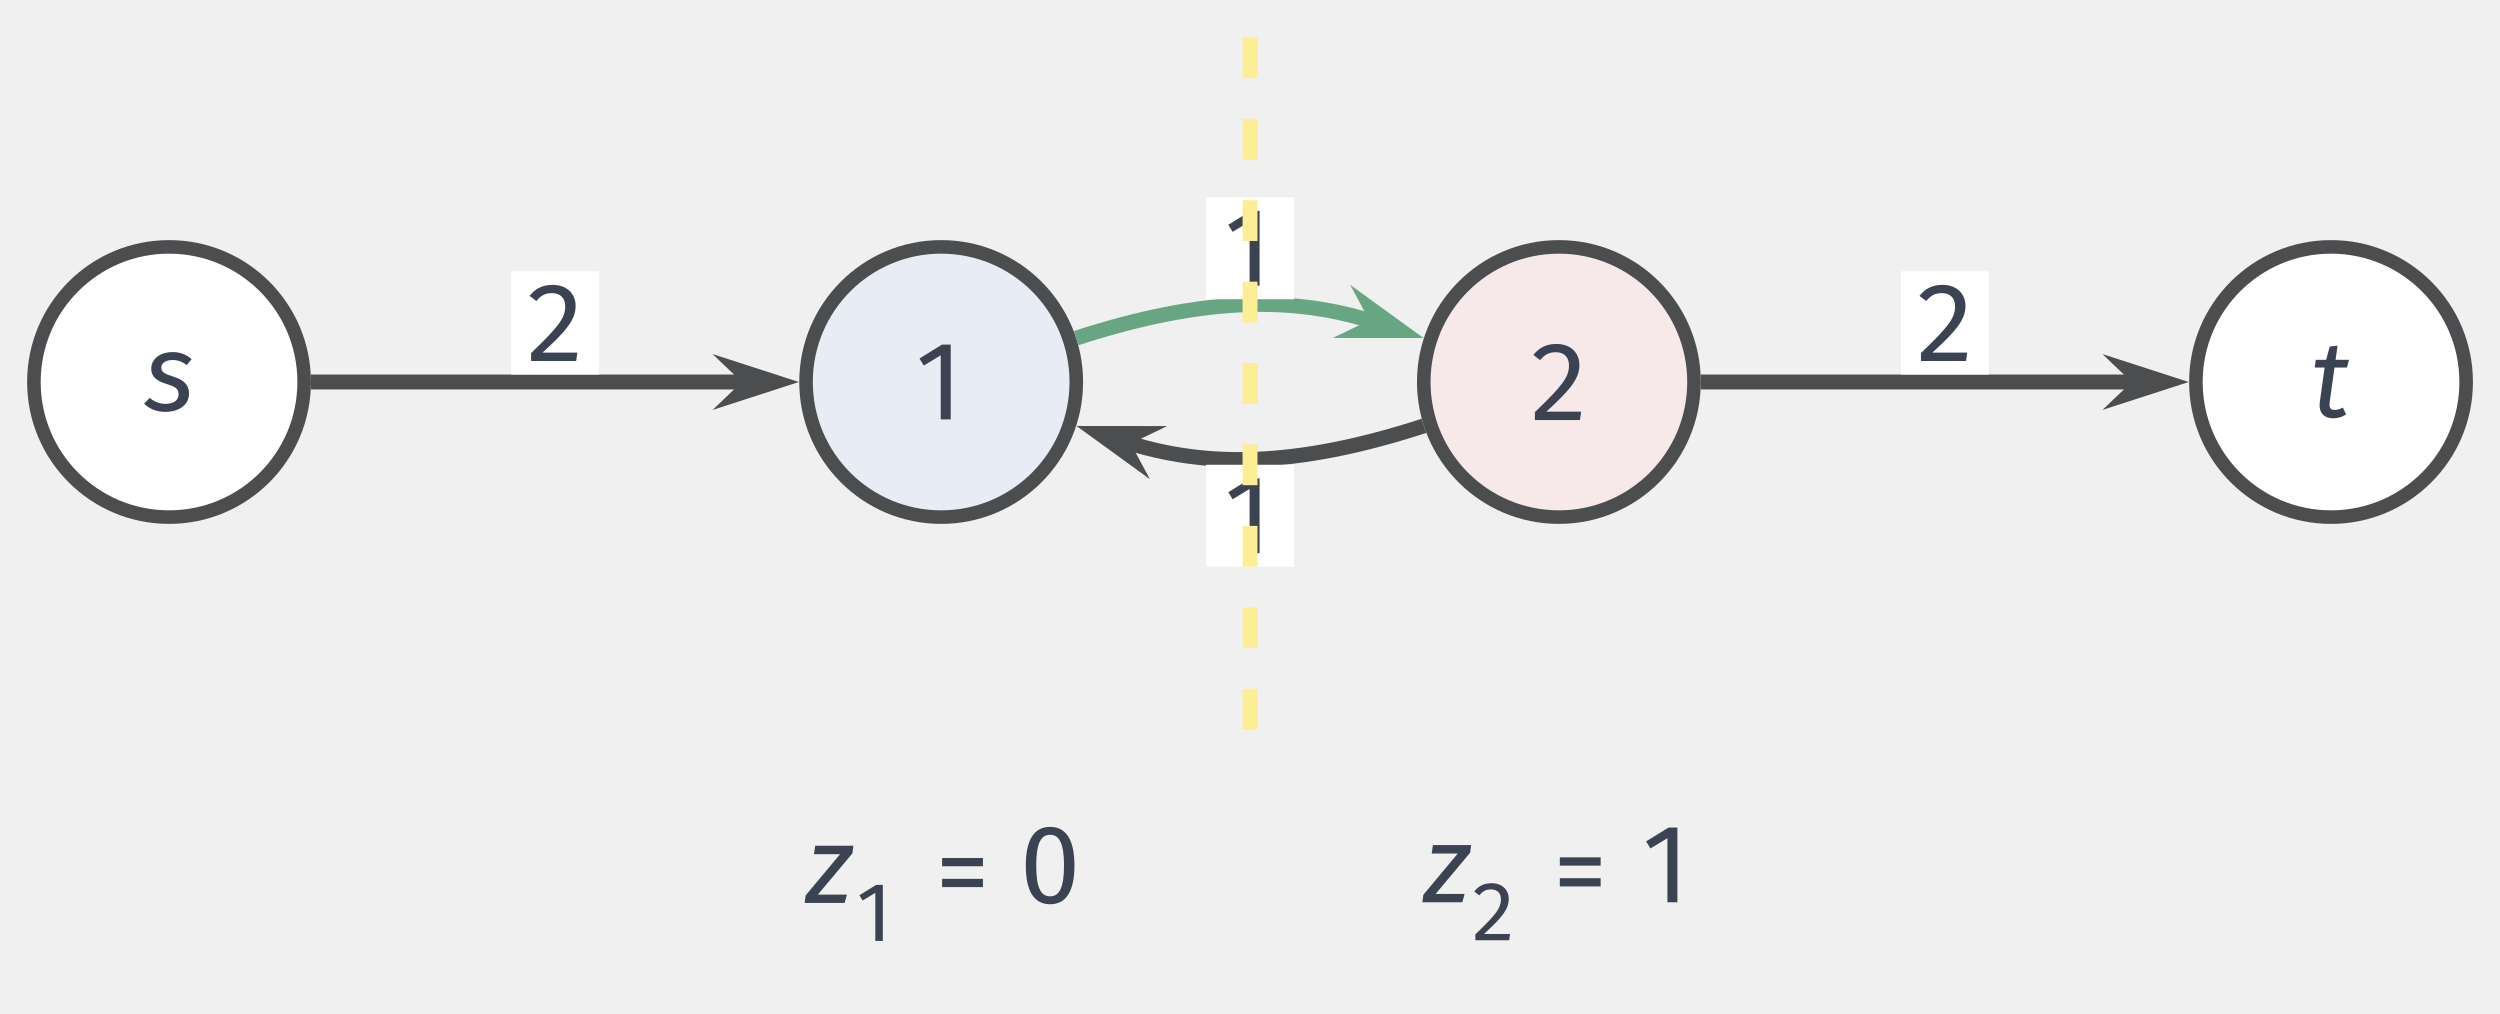
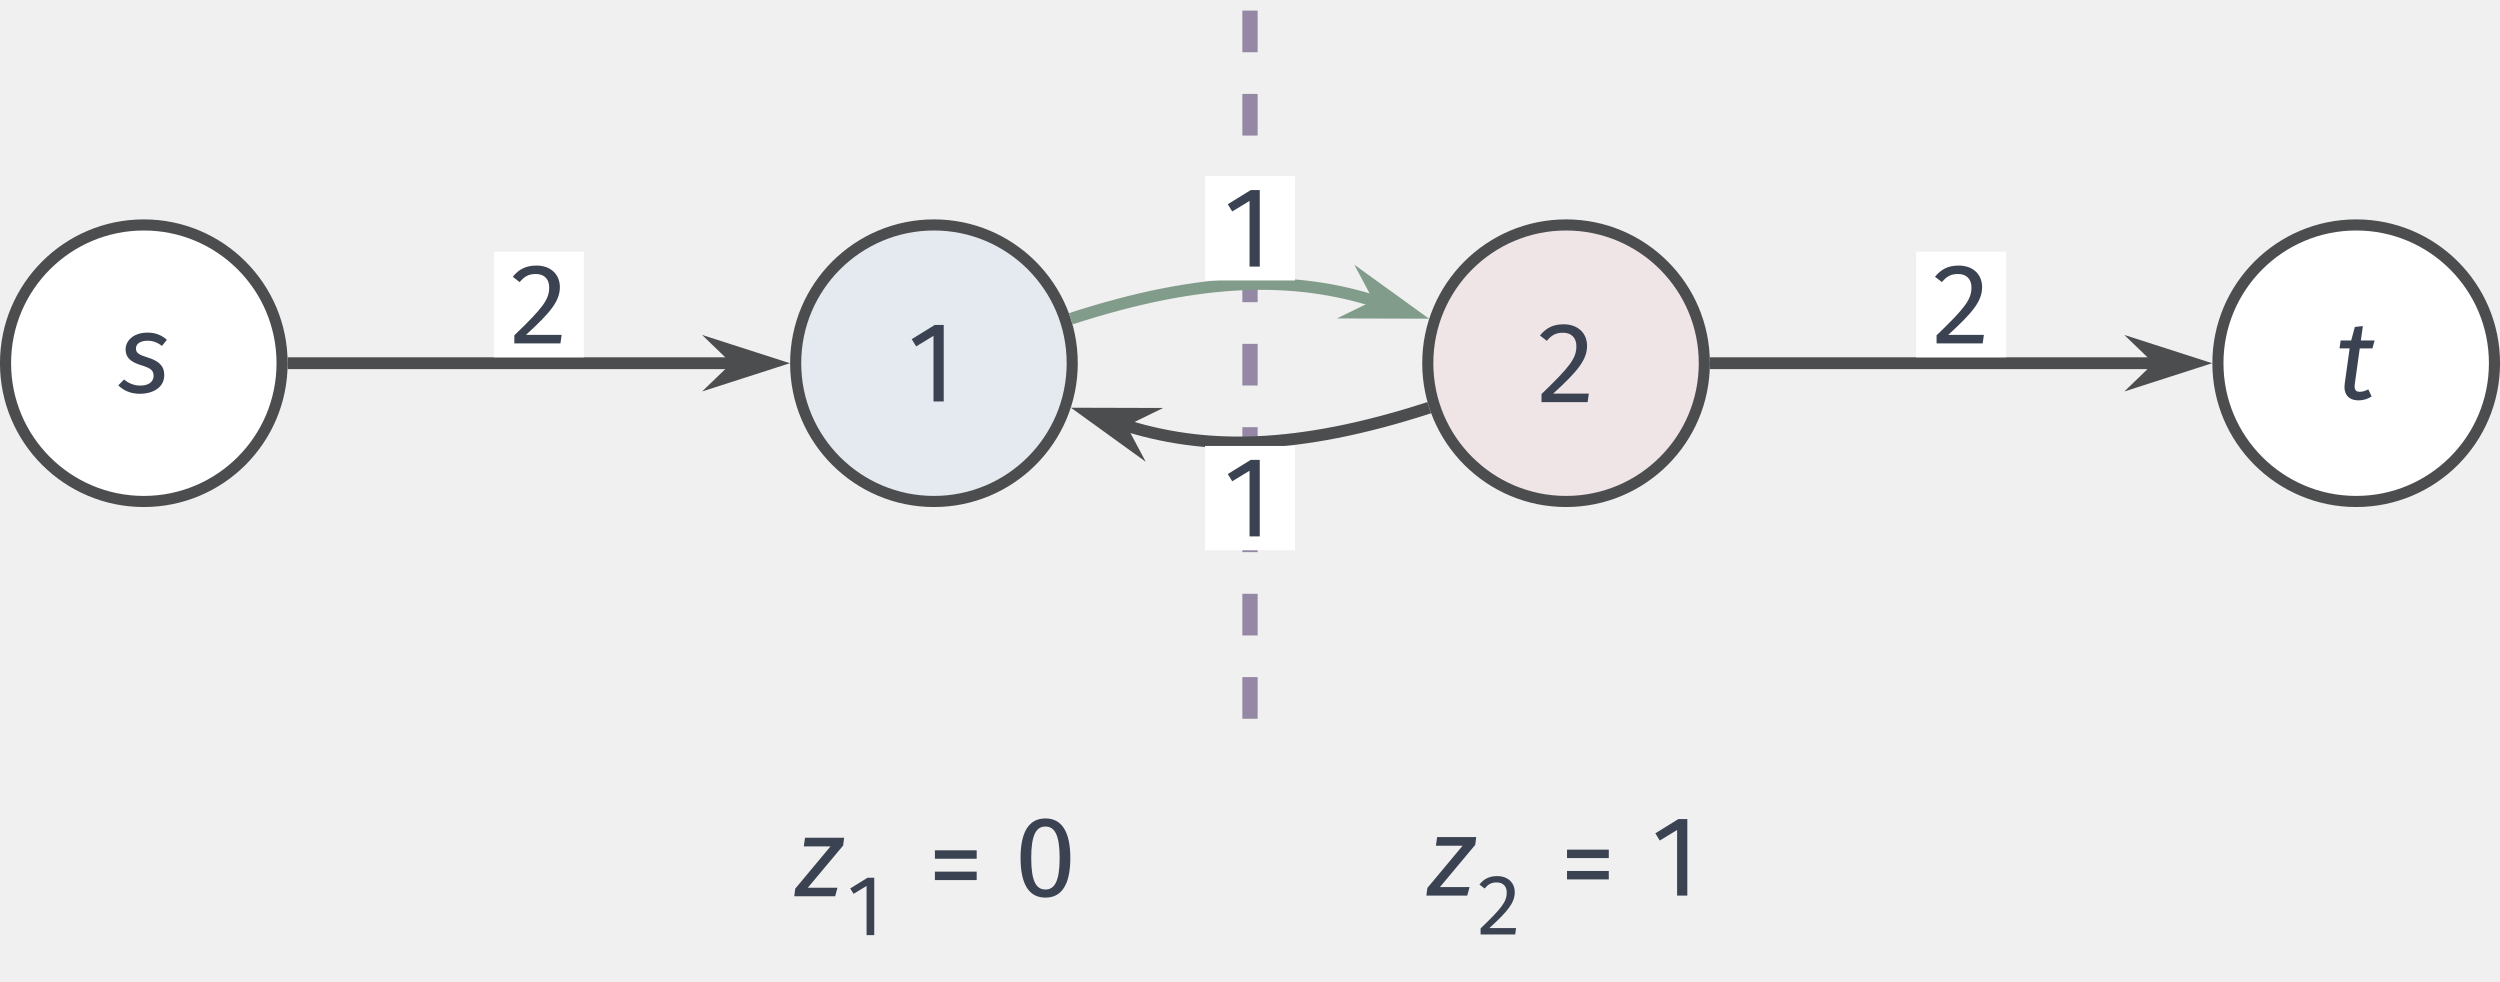
- <svg xmlns="http://www.w3.org/2000/svg" xmlns:xlink="http://www.w3.org/1999/xlink" version="1.1" width="183.56" height="74.4" viewBox="0 0 183.56 74.4">
+ <svg xmlns="http://www.w3.org/2000/svg" xmlns:xlink="http://www.w3.org/1999/xlink" version="1.1" width="179.38" height="70.42" viewBox="0 0 179.38 70.42">
  <defs>
    <path id="font_1_1221" d="M.293 .539C.156 .539 .094 .459 .094 .389 .094 .317 .134 .276 .235 .245 .319 .219 .346 .201 .346 .148 .346 .113 .32 .062 .227 .062 .168 .062 .119 .084 .08 .117L.028 .064C.069 .024 .131-.012 .223-.012 .333-.012 .442 .04 .442 .157 .442 .24 .392 .284 .293 .315 .222 .337 .187 .353 .187 .395 .187 .439 .228 .466 .292 .466 .338 .466 .382 .45 .421 .419L.466 .474C.421 .514 .366 .539 .293 .539Z" />
    <path id="font_1_18" d="M.276 0H.368V.689H.287L.08 .561 .12 .496 .276 .591V0Z" />
    <path id="font_1_19" d="M.258 .701C.163 .701 .099 .667 .045 .6L.107 .552C.15 .603 .187 .625 .253 .625 .328 .625 .373 .579 .373 .504 .373 .395 .315 .319 .059 .073V0H.474L.485 .077H.164C.389 .282 .469 .383 .469 .508 .469 .617 .391 .701 .258 .701Z" />
    <path id="font_1_1222" d="M.217 .456H.331L.351 .527H.227L.245 .657 .173 .649 .14 .527H.045L.035 .456H.126L.082 .141C.068 .043 .116-.012 .207-.012 .247-.012 .286-.001 .324 .023L.294 .087C.266 .073 .244 .065 .218 .065 .179 .065 .165 .086 .173 .139L.217 .456Z" />
    <path id="font_1_1228" d="M.476 .527H.124L.113 .449H.353L.036 .069 .027 0H.395L.416 .077H.149L.467 .457 .476 .527Z" />
    <path id="font_1_30" d="M.062 .146H.438V.222H.062V.146M.062 .338H.438V.414H.062V.338Z" />
    <path id="font_1_17" d="M.28 .628C.363 .628 .408 .552 .408 .345 .408 .137 .363 .061 .28 .061 .196 .061 .152 .137 .152 .345 .152 .552 .196 .628 .28 .628M.28 .701C.13 .701 .056 .578 .056 .345 .056 .112 .13-.012 .28-.012 .43-.012 .504 .112 .504 .345 .504 .577 .43 .701 .28 .701Z" />
  </defs>
-   <path transform="matrix(1,0,0,-1,91.782,28.048)" d="M-69.45 0C-69.45 5.479-73.892 9.921-79.371 9.921-84.851 9.921-89.293 5.479-89.293 0-89.293-5.479-84.851-9.921-79.371-9.921-73.892-9.921-69.45-5.479-69.45 0ZM-79.371 0" fill="#ffffff" />
-   <path transform="matrix(1,0,0,-1,91.782,28.048)" stroke-width=".996" stroke-linecap="butt" stroke-miterlimit="10" stroke-linejoin="miter" fill="none" stroke="#4c4d4f" d="M-69.45 0C-69.45 5.479-73.892 9.921-79.371 9.921-84.851 9.921-89.293 5.479-89.293 0-89.293-5.479-84.851-9.921-79.371-9.921-73.892-9.921-69.45-5.479-69.45 0ZM-79.371 0" />
-   <use data-text="𝑠" xlink:href="#font_1_1221" transform="matrix(7.9701,0,0,-7.9701,10.355,30.148)" fill="#3b4252" />
-   <path transform="matrix(1,0,0,-1,91.782,28.048)" d="M-12.756 0C-12.756 5.479-17.198 9.921-22.678 9.921-28.157 9.921-32.599 5.479-32.599 0-32.599-5.479-28.157-9.921-22.678-9.921-17.198-9.921-12.756-5.479-12.756 0ZM-22.678 0" fill="#e7ecf5" />
-   <path transform="matrix(1,0,0,-1,91.782,28.048)" stroke-width=".996" stroke-linecap="butt" stroke-miterlimit="10" stroke-linejoin="miter" fill="none" stroke="#4c4d4f" d="M-12.756 0C-12.756 5.479-17.198 9.921-22.678 9.921-28.157 9.921-32.599 5.479-32.599 0-32.599-5.479-28.157-9.921-22.678-9.921-17.198-9.921-12.756-5.479-12.756 0ZM-22.678 0" />
-   <use data-text="1" xlink:href="#font_1_18" transform="matrix(7.9701,0,0,-7.9701,66.873,30.794)" fill="#3b4252" />
-   <path transform="matrix(1,0,0,-1,91.782,28.048)" d="M32.599 0C32.599 5.479 28.157 9.921 22.678 9.921 17.198 9.921 12.756 5.479 12.756 0 12.756-5.479 17.198-9.921 22.678-9.921 28.157-9.921 32.599-5.479 32.599 0ZM22.678 0" fill="#f7e8e9" />
-   <path transform="matrix(1,0,0,-1,91.782,28.048)" stroke-width=".996" stroke-linecap="butt" stroke-miterlimit="10" stroke-linejoin="miter" fill="none" stroke="#4c4d4f" d="M32.599 0C32.599 5.479 28.157 9.921 22.678 9.921 17.198 9.921 12.756 5.479 12.756 0 12.756-5.479 17.198-9.921 22.678-9.921 28.157-9.921 32.599-5.479 32.599 0ZM22.678 0" />
-   <use data-text="2" xlink:href="#font_1_19" transform="matrix(7.9701,0,0,-7.9701,112.228,30.842)" fill="#3b4252" />
-   <path transform="matrix(1,0,0,-1,91.782,28.048)" d="M89.293 0C89.293 5.479 84.851 9.921 79.371 9.921 73.892 9.921 69.45 5.479 69.45 0 69.45-5.479 73.892-9.921 79.371-9.921 84.851-9.921 89.293-5.479 89.293 0ZM79.371 0" fill="#ffffff" />
-   <path transform="matrix(1,0,0,-1,91.782,28.048)" stroke-width=".996" stroke-linecap="butt" stroke-miterlimit="10" stroke-linejoin="miter" fill="none" stroke="#4c4d4f" d="M89.293 0C89.293 5.479 84.851 9.921 79.371 9.921 73.892 9.921 69.45 5.479 69.45 0 69.45-5.479 73.892-9.921 79.371-9.921 84.851-9.921 89.293-5.479 89.293 0ZM79.371 0" />
-   <use data-text="𝑡" xlink:href="#font_1_1222" transform="matrix(7.9701,0,0,-7.9701,169.679,30.618)" fill="#3b4252" />
-   <path transform="matrix(1,0,0,-1,91.782,28.048)" stroke-width="1.096" stroke-linecap="butt" stroke-miterlimit="10" stroke-linejoin="miter" fill="none" stroke="#4c4d4f" d="M-68.952 0H-36.817" />
-   <path transform="matrix(1,0,0,-1,52.4487,28.048)" d="M4.501 0 1.897 .843 2.779 0 1.897-.843Z" fill="#4c4d4f" />
-   <path transform="matrix(1,0,0,-1,52.4487,28.048)" stroke-width="1.052" stroke-linecap="butt" stroke-miterlimit="10" stroke-linejoin="miter" fill="none" stroke="#4c4d4f" d="M4.501 0 1.897 .843 2.779 0 1.897-.843Z" />
-   <path transform="matrix(1,0,0,-1,91.782,28.048)" d="M-54.252 .548H-47.796V8.128H-54.252Z" fill="#ffffff" />
-   <use data-text="2" xlink:href="#font_1_19" transform="matrix(7.9701,0,0,-7.9701,38.526,26.504)" fill="#3b4252" />
-   <path transform="matrix(1,0,0,-1,91.782,28.048)" stroke-width="1.096" stroke-linecap="butt" stroke-miterlimit="10" stroke-linejoin="miter" fill="none" stroke="#4c4d4f" d="M33.097 0H65.231" />
-   <path transform="matrix(1,0,0,-1,154.4974,28.048)" d="M4.501 0 1.897 .843 2.779 0 1.897-.843Z" fill="#4c4d4f" />
-   <path transform="matrix(1,0,0,-1,154.4974,28.048)" stroke-width="1.052" stroke-linecap="butt" stroke-miterlimit="10" stroke-linejoin="miter" fill="none" stroke="#4c4d4f" d="M4.501 0 1.897 .843 2.779 0 1.897-.843Z" />
-   <path transform="matrix(1,0,0,-1,91.782,28.048)" d="M47.796 .548H54.252V8.128H47.796Z" fill="#ffffff" />
-   <use data-text="2" xlink:href="#font_1_19" transform="matrix(7.9701,0,0,-7.9701,140.575,26.504)" fill="#3b4252" />
-   <path transform="matrix(1,0,0,-1,91.782,28.048)" stroke-width="1.096" stroke-linecap="butt" stroke-miterlimit="10" stroke-linejoin="miter" fill="none" stroke="#67a583" d="M-12.768 3.22C-3.297 6.297 3.297 6.297 9.23 4.369" />
-   <path transform="matrix(.95105,.309,.309,-.95105,98.61903,22.90129)" d="M4.501 0 1.897 .843 2.779 0 1.897-.843Z" fill="#67a583" />
-   <path transform="matrix(.95105,.309,.309,-.95105,98.61903,22.90129)" stroke-width="1.052" stroke-linecap="butt" stroke-miterlimit="10" stroke-linejoin="miter" fill="none" stroke="#67a583" d="M4.501 0 1.897 .843 2.779 0 1.897-.843Z" />
-   <path transform="matrix(1,0,0,-1,91.782,28.048)" d="M-3.228 6.076H3.228V13.56H-3.228Z" fill="#ffffff" />
-   <use data-text="1" xlink:href="#font_1_18" transform="matrix(7.9701,0,0,-7.9701,89.55,20.976)" fill="#3b4252" />
-   <path transform="matrix(1,0,0,-1,91.782,28.048)" stroke-width="1.096" stroke-linecap="butt" stroke-miterlimit="10" stroke-linejoin="miter" fill="none" stroke="#4c4d4f" d="M12.768-3.22C3.297-6.297-3.297-6.297-9.23-4.369" />
-   <path transform="matrix(-.95105,-.309,-.309,.95105,84.94496,33.19471)" d="M4.501 0 1.897 .843 2.779 0 1.897-.843Z" fill="#4c4d4f" />
-   <path transform="matrix(-.95105,-.309,-.309,.95105,84.94496,33.19471)" stroke-width="1.052" stroke-linecap="butt" stroke-miterlimit="10" stroke-linejoin="miter" fill="none" stroke="#4c4d4f" d="M4.501 0 1.897 .843 2.779 0 1.897-.843Z" />
-   <path transform="matrix(1,0,0,-1,91.782,28.048)" d="M-3.228-13.56H3.228V-6.076H-3.228Z" fill="#ffffff" />
-   <use data-text="1" xlink:href="#font_1_18" transform="matrix(7.9701,0,0,-7.9701,89.55,40.611)" fill="#3b4252" />
-   <path transform="matrix(1,0,0,-1,91.782,28.048)" stroke-width="1.096" stroke-linecap="butt" stroke-dasharray="2.989,2.989" stroke-miterlimit="10" stroke-linejoin="miter" fill="none" stroke="#fded95" d="M0-25.512V25.512" />
-   <use data-text="𝑧" xlink:href="#font_1_1228" transform="matrix(7.9701,0,0,-7.9701,58.866,66.29801)" fill="#3b4252" />
-   <use data-text="1" xlink:href="#font_1_18" transform="matrix(5.9776,0,0,-5.9776,62.62,69.088)" fill="#3b4252" />
-   <use data-text="=" xlink:href="#font_1_30" transform="matrix(7.9701,0,0,-7.9701,68.68,66.29801)" fill="#3b4252" />
-   <use data-text="0" xlink:href="#font_1_17" transform="matrix(7.9701,0,0,-7.9701,74.87277,66.29801)" fill="#3b4252" />
-   <use data-text="𝑧" xlink:href="#font_1_1228" transform="matrix(7.9701,0,0,-7.9701,104.221,66.25)" fill="#3b4252" />
-   <use data-text="2" xlink:href="#font_1_19" transform="matrix(5.9776,0,0,-5.9776,107.975,69.03999)" fill="#3b4252" />
-   <use data-text="=" xlink:href="#font_1_30" transform="matrix(7.9701,0,0,-7.9701,114.035,66.25)" fill="#3b4252" />
-   <use data-text="1" xlink:href="#font_1_18" transform="matrix(7.9701,0,0,-7.9701,120.2278,66.25)" fill="#3b4252" />
+   <path transform="matrix(1,0,0,-1,89.69,26.061)" stroke-width="1.096" stroke-linecap="butt" stroke-dasharray="2.989,2.989" stroke-miterlimit="10" stroke-linejoin="miter" fill="none" stroke="#9588a5" d="M0-25.512V25.512" />
+   <path transform="matrix(1,0,0,-1,89.69,26.061)" d="M-69.45 0C-69.45 5.479-73.892 9.921-79.371 9.921-84.851 9.921-89.293 5.479-89.293 0-89.293-5.479-84.851-9.921-79.371-9.921-73.892-9.921-69.45-5.479-69.45 0ZM-79.371 0" fill="#ffffff" />
+   <path transform="matrix(1,0,0,-1,89.69,26.061)" stroke-width=".797" stroke-linecap="butt" stroke-miterlimit="10" stroke-linejoin="miter" fill="none" stroke="#4c4d4f" d="M-69.45 0C-69.45 5.479-73.892 9.921-79.371 9.921-84.851 9.921-89.293 5.479-89.293 0-89.293-5.479-84.851-9.921-79.371-9.921-73.892-9.921-69.45-5.479-69.45 0ZM-79.371 0" />
+   <use data-text="𝑠" xlink:href="#font_1_1221" transform="matrix(7.9701,0,0,-7.9701,8.262999,28.161)" fill="#3b4252" />
+   <path transform="matrix(1,0,0,-1,89.69,26.061)" d="M-12.756 0C-12.756 5.479-17.198 9.921-22.678 9.921-28.157 9.921-32.599 5.479-32.599 0-32.599-5.479-28.157-9.921-22.678-9.921-17.198-9.921-12.756-5.479-12.756 0ZM-22.678 0" fill="#e5eaf0" />
+   <path transform="matrix(1,0,0,-1,89.69,26.061)" stroke-width=".797" stroke-linecap="butt" stroke-miterlimit="10" stroke-linejoin="miter" fill="none" stroke="#4c4d4f" d="M-12.756 0C-12.756 5.479-17.198 9.921-22.678 9.921-28.157 9.921-32.599 5.479-32.599 0-32.599-5.479-28.157-9.921-22.678-9.921-17.198-9.921-12.756-5.479-12.756 0ZM-22.678 0" />
+   <use data-text="1" xlink:href="#font_1_18" transform="matrix(7.9701,0,0,-7.9701,64.781,28.807)" fill="#3b4252" />
+   <path transform="matrix(1,0,0,-1,89.69,26.061)" d="M32.599 0C32.599 5.479 28.157 9.921 22.678 9.921 17.198 9.921 12.756 5.479 12.756 0 12.756-5.479 17.198-9.921 22.678-9.921 28.157-9.921 32.599-5.479 32.599 0ZM22.678 0" fill="#f0e5e6" />
+   <path transform="matrix(1,0,0,-1,89.69,26.061)" stroke-width=".797" stroke-linecap="butt" stroke-miterlimit="10" stroke-linejoin="miter" fill="none" stroke="#4c4d4f" d="M32.599 0C32.599 5.479 28.157 9.921 22.678 9.921 17.198 9.921 12.756 5.479 12.756 0 12.756-5.479 17.198-9.921 22.678-9.921 28.157-9.921 32.599-5.479 32.599 0ZM22.678 0" />
+   <use data-text="2" xlink:href="#font_1_19" transform="matrix(7.9701,0,0,-7.9701,110.136,28.855)" fill="#3b4252" />
+   <path transform="matrix(1,0,0,-1,89.69,26.061)" d="M89.293 0C89.293 5.479 84.851 9.921 79.371 9.921 73.892 9.921 69.45 5.479 69.45 0 69.45-5.479 73.892-9.921 79.371-9.921 84.851-9.921 89.293-5.479 89.293 0ZM79.371 0" fill="#ffffff" />
+   <path transform="matrix(1,0,0,-1,89.69,26.061)" stroke-width=".797" stroke-linecap="butt" stroke-miterlimit="10" stroke-linejoin="miter" fill="none" stroke="#4c4d4f" d="M89.293 0C89.293 5.479 84.851 9.921 79.371 9.921 73.892 9.921 69.45 5.479 69.45 0 69.45-5.479 73.892-9.921 79.371-9.921 84.851-9.921 89.293-5.479 89.293 0ZM79.371 0" />
+   <use data-text="𝑡" xlink:href="#font_1_1222" transform="matrix(7.9701,0,0,-7.9701,167.587,28.631)" fill="#3b4252" />
+   <path transform="matrix(1,0,0,-1,89.69,26.061)" stroke-width=".847" stroke-linecap="butt" stroke-miterlimit="10" stroke-linejoin="miter" fill="none" stroke="#4c4d4f" d="M-69.051 0H-36.813" />
+   <path transform="matrix(1,0,0,-1,50.45634,26.061)" d="M4.84 0 1.527 1.066 2.632 0 1.527-1.066Z" fill="#4c4d4f" />
+   <path transform="matrix(1,0,0,-1,50.45634,26.061)" stroke-width=".847" stroke-linecap="butt" stroke-miterlimit="10" stroke-linejoin="miter" fill="none" stroke="#4c4d4f" d="M4.84 0 1.527 1.066 2.632 0 1.527-1.066Z" />
+   <path transform="matrix(1,0,0,-1,89.69,26.061)" d="M-54.252 .423H-47.796V8.003H-54.252Z" fill="#ffffff" />
+   <use data-text="2" xlink:href="#font_1_19" transform="matrix(7.9701,0,0,-7.9701,36.434,24.641)" fill="#3b4252" />
+   <path transform="matrix(1,0,0,-1,89.69,26.061)" stroke-width=".847" stroke-linecap="butt" stroke-miterlimit="10" stroke-linejoin="miter" fill="none" stroke="#4c4d4f" d="M32.997 0H65.235" />
+   <path transform="matrix(1,0,0,-1,152.505,26.061)" d="M4.84 0 1.527 1.066 2.632 0 1.527-1.066Z" fill="#4c4d4f" />
+   <path transform="matrix(1,0,0,-1,152.505,26.061)" stroke-width=".847" stroke-linecap="butt" stroke-miterlimit="10" stroke-linejoin="miter" fill="none" stroke="#4c4d4f" d="M4.84 0 1.527 1.066 2.632 0 1.527-1.066Z" />
+   <path transform="matrix(1,0,0,-1,89.69,26.061)" d="M47.796 .423H54.252V8.003H47.796Z" fill="#ffffff" />
+   <use data-text="2" xlink:href="#font_1_19" transform="matrix(7.9701,0,0,-7.9701,138.483,24.641)" fill="#3b4252" />
+   <path transform="matrix(1,0,0,-1,89.69,26.061)" stroke-width=".847" stroke-linecap="butt" stroke-miterlimit="10" stroke-linejoin="miter" fill="none" stroke="#829c8b" d="M-12.863 3.189C-3.322 6.289 3.322 6.289 9.234 4.368" />
+   <path transform="matrix(.95107,.30899,.30899,-.95107,96.62171,20.94517)" d="M4.84 0 1.527 1.066 2.632 0 1.527-1.066Z" fill="#829c8b" />
+   <path transform="matrix(.95107,.30899,.30899,-.95107,96.62171,20.94517)" stroke-width=".847" stroke-linecap="butt" stroke-miterlimit="10" stroke-linejoin="miter" fill="none" stroke="#829c8b" d="M4.84 0 1.527 1.066 2.632 0 1.527-1.066Z" />
+   <path transform="matrix(1,0,0,-1,89.69,26.061)" d="M-3.228 5.937H3.228V13.421H-3.228Z" fill="#ffffff" />
+   <use data-text="1" xlink:href="#font_1_18" transform="matrix(7.9701,0,0,-7.9701,87.458,19.127)" fill="#3b4252" />
+   <path transform="matrix(1,0,0,-1,89.69,26.061)" stroke-width=".847" stroke-linecap="butt" stroke-miterlimit="10" stroke-linejoin="miter" fill="none" stroke="#4c4d4f" d="M12.863-3.189C3.322-6.289-3.322-6.289-9.234-4.368" />
+   <path transform="matrix(-.95107,-.30899,-.30899,.95107,82.7583,31.17683)" d="M4.84 0 1.527 1.066 2.632 0 1.527-1.066Z" fill="#4c4d4f" />
+   <path transform="matrix(-.95107,-.30899,-.30899,.95107,82.7583,31.17683)" stroke-width=".847" stroke-linecap="butt" stroke-miterlimit="10" stroke-linejoin="miter" fill="none" stroke="#4c4d4f" d="M4.84 0 1.527 1.066 2.632 0 1.527-1.066Z" />
+   <path transform="matrix(1,0,0,-1,89.69,26.061)" d="M-3.228-13.421H3.228V-5.937H-3.228Z" fill="#ffffff" />
+   <use data-text="1" xlink:href="#font_1_18" transform="matrix(7.9701,0,0,-7.9701,87.458,38.486)" fill="#3b4252" />
+   <use data-text="𝑧" xlink:href="#font_1_1228" transform="matrix(7.9701,0,0,-7.9701,56.774,64.31101)" fill="#3b4252" />
+   <use data-text="1" xlink:href="#font_1_18" transform="matrix(5.9776,0,0,-5.9776,60.528,67.10001)" fill="#3b4252" />
+   <use data-text="=" xlink:href="#font_1_30" transform="matrix(7.9701,0,0,-7.9701,66.588,64.31101)" fill="#3b4252" />
+   <use data-text="0" xlink:href="#font_1_17" transform="matrix(7.9701,0,0,-7.9701,72.78077,64.31101)" fill="#3b4252" />
+   <use data-text="𝑧" xlink:href="#font_1_1228" transform="matrix(7.9701,0,0,-7.9701,102.129,64.263)" fill="#3b4252" />
+   <use data-text="2" xlink:href="#font_1_19" transform="matrix(5.9776,0,0,-5.9776,105.883,67.052)" fill="#3b4252" />
+   <use data-text="=" xlink:href="#font_1_30" transform="matrix(7.9701,0,0,-7.9701,111.943,64.263)" fill="#3b4252" />
+   <use data-text="1" xlink:href="#font_1_18" transform="matrix(7.9701,0,0,-7.9701,118.1358,64.263)" fill="#3b4252" />
</svg>
